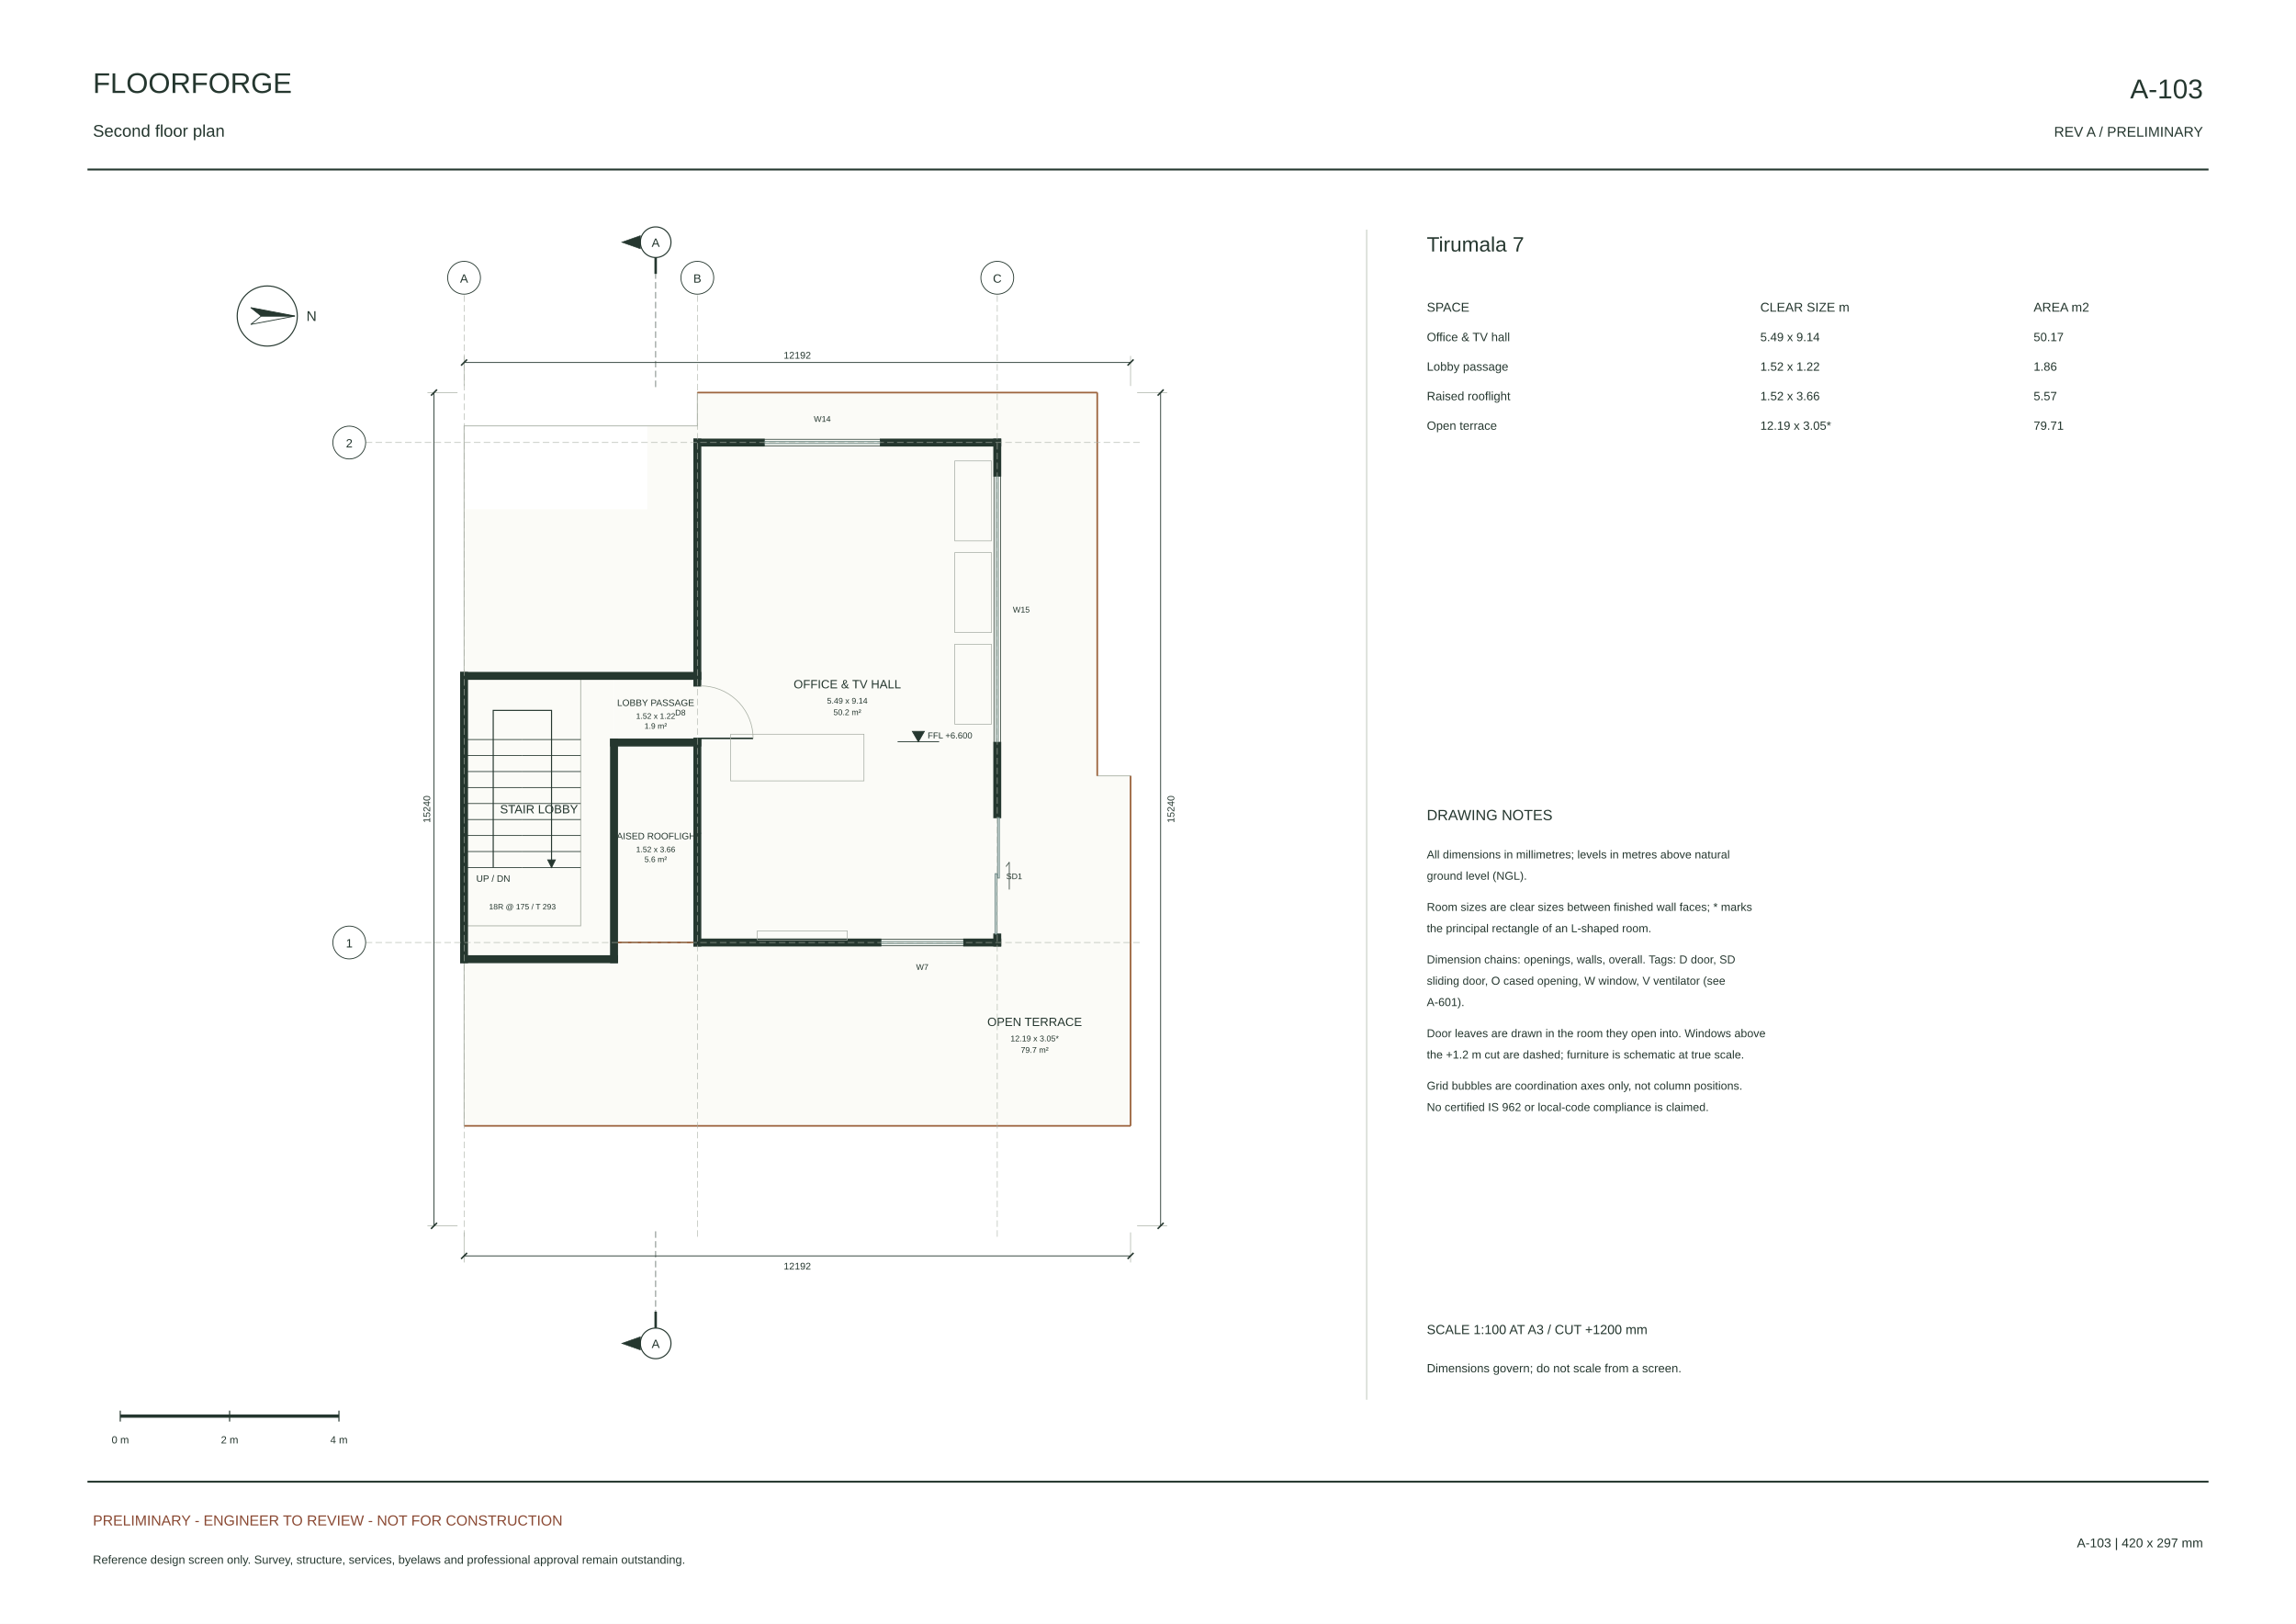
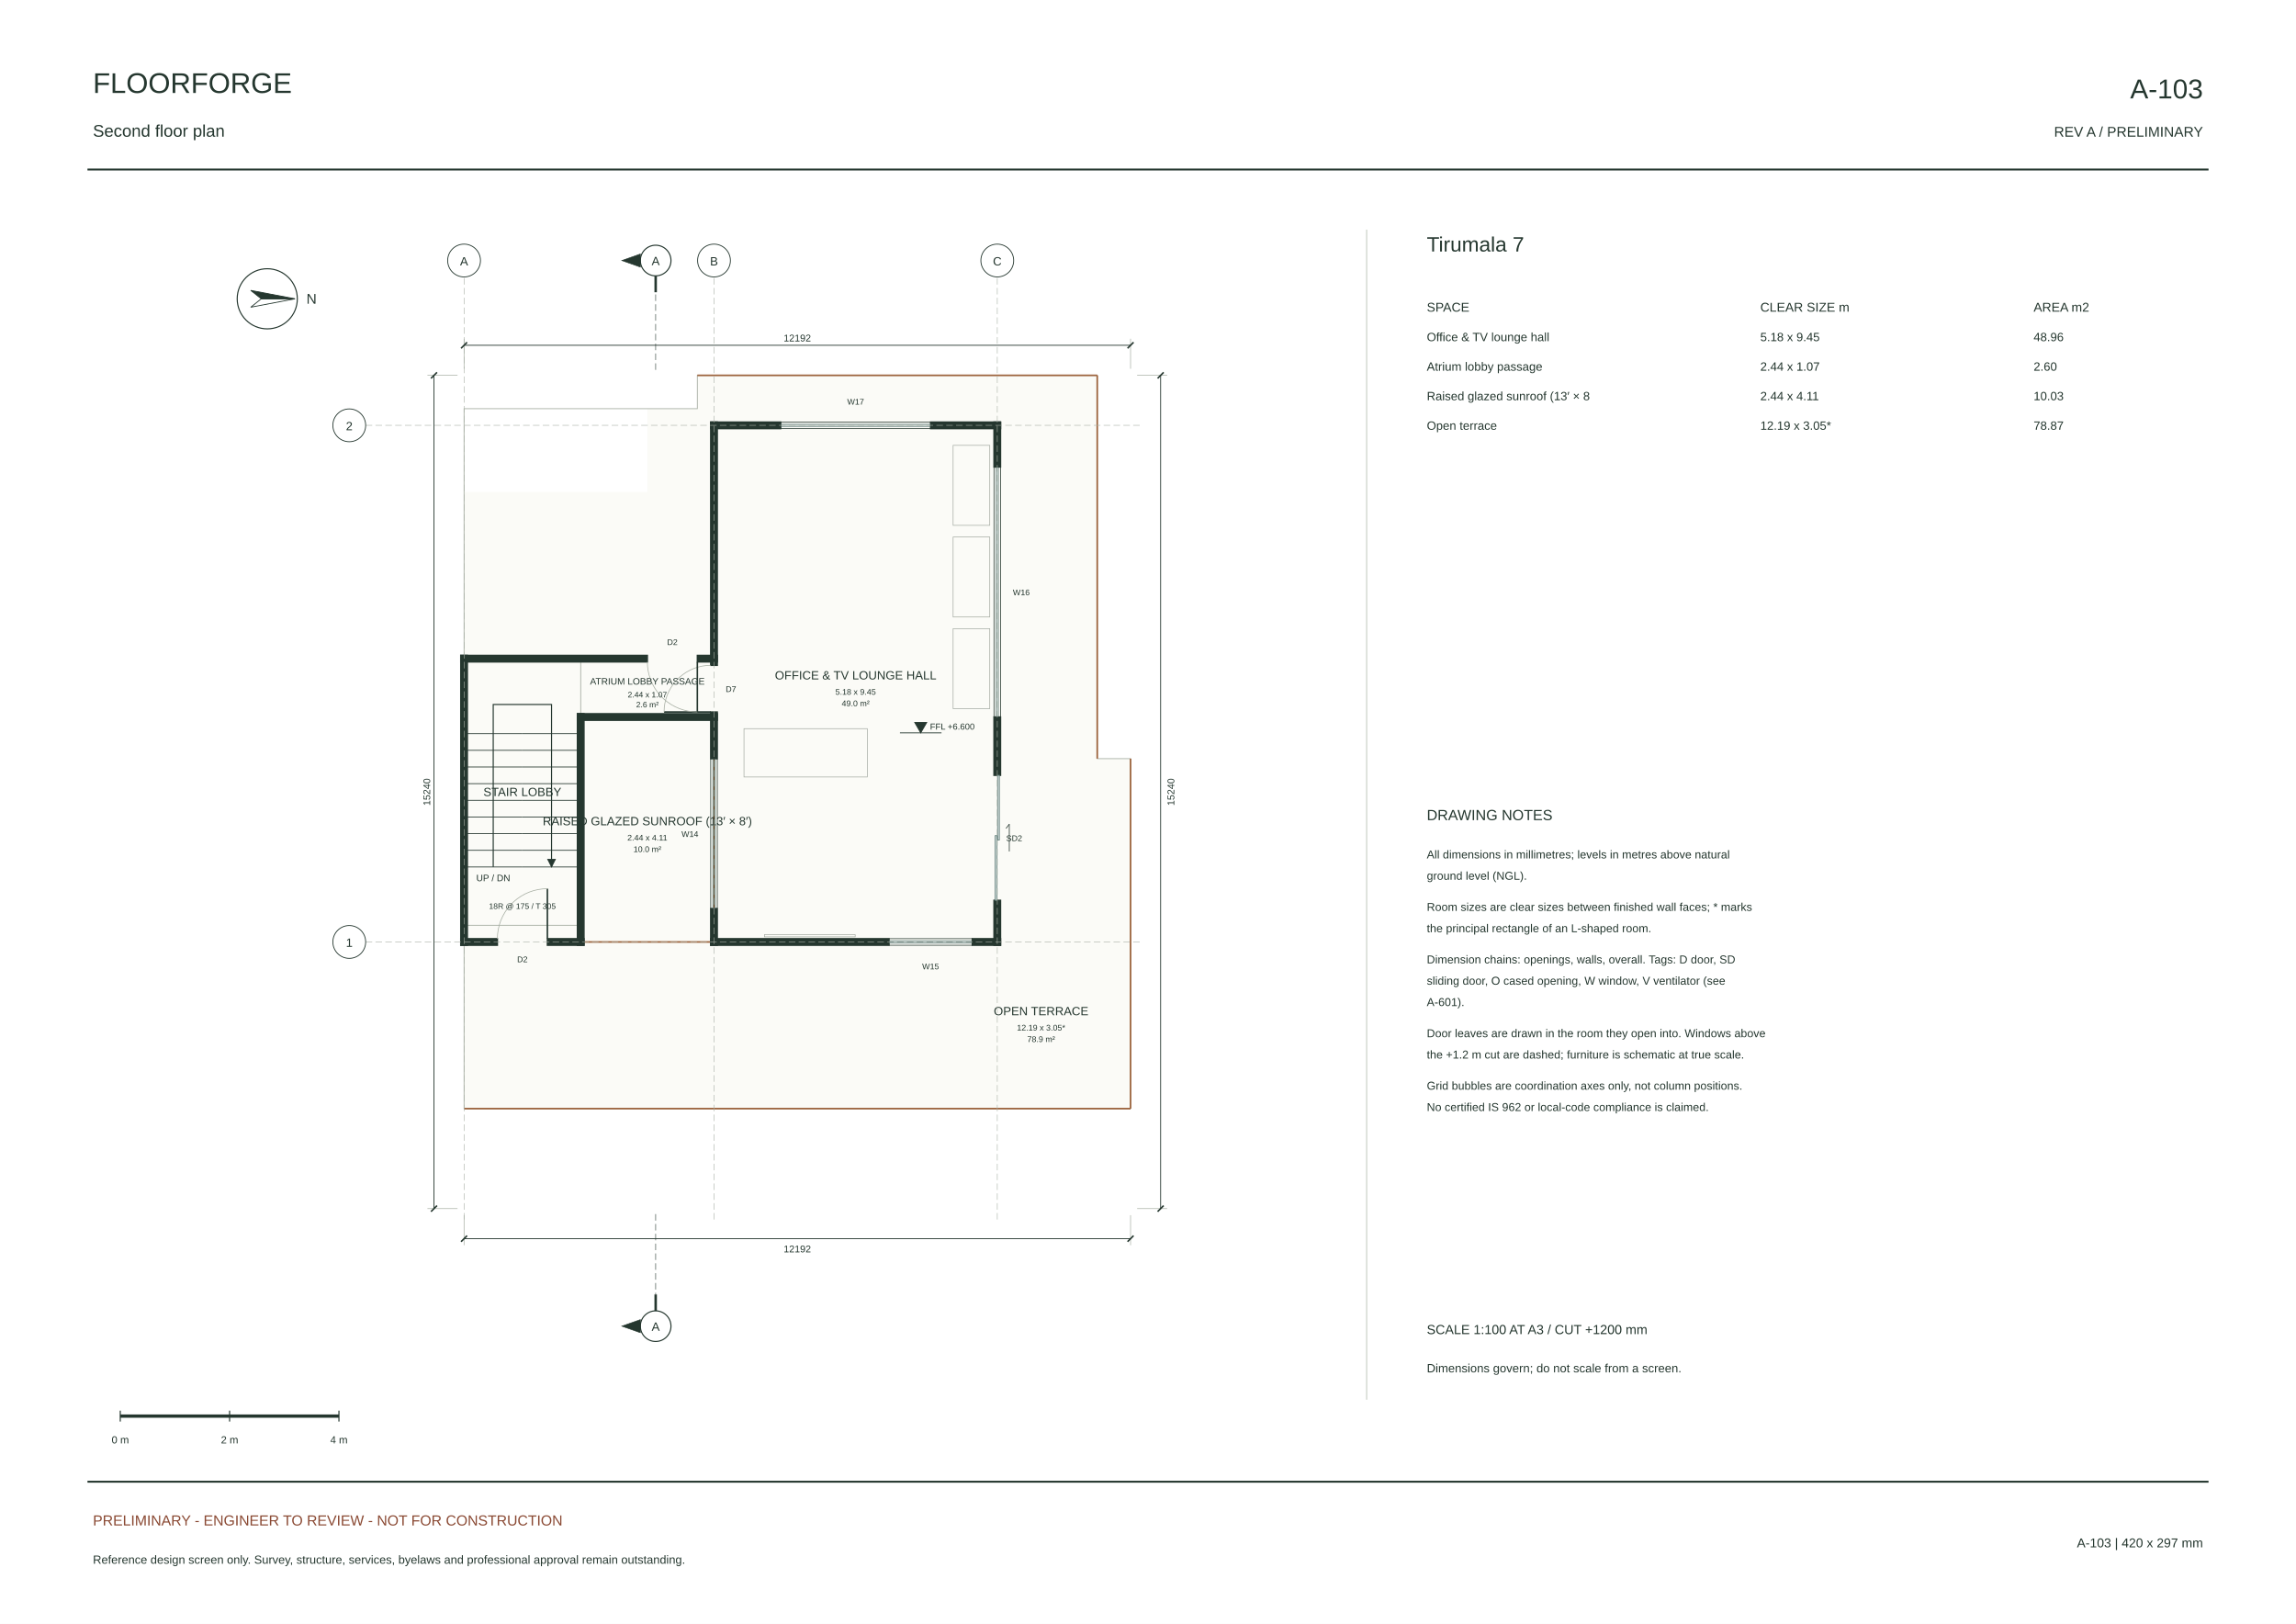
<svg xmlns="http://www.w3.org/2000/svg" width="420mm" height="297mm" viewBox="0 0 420 297">
  <rect width="420" height="297" fill="white" />
  <g font-family="Arial,Helvetica,sans-serif">
    <path d="M 16 31 H 404 M 16 271 H 404" stroke="#25372f" stroke-width=".35" />
    <text x="17" y="17" fill="#25372f" font-size="5.2" text-anchor="start">FLOORFORGE</text>
    <text x="17" y="25" fill="#25372f" font-size="3.1" text-anchor="start">Second floor plan</text>
    <text x="403" y="18" fill="#25372f" font-size="5" text-anchor="end">A-103</text>
    <text x="403" y="25" fill="#25372f" font-size="2.6" text-anchor="end">REV A / PRELIMINARY</text>
-     <polygon points="182.426,172.384 182.426,80.944 127.562,80.944 127.562,172.384" fill="#fbfbf7" stroke="none" stroke-width="0.2" />
-     <polygon points="127.562,135.808 127.562,123.616 112.322,123.616 112.322,135.808" fill="#fbfbf7" stroke="none" stroke-width="0.2" />
-     <polygon points="112.322,175.432 112.322,123.616 84.89,123.616 84.89,175.432" fill="#fbfbf7" stroke="none" stroke-width="0.2" />
-     <polygon points="127.562,172.384 127.562,135.808 112.322,135.808 112.322,172.384" fill="#fbfbf7" stroke="none" stroke-width="0.2" />
-     <polygon points="84.89,175.432 112.322,175.432 112.322,172.384 182.426,172.384 182.426,141.904 182.426,80.944 127.562,80.944 127.562,123.616 118.418,123.616 84.89,123.616 84.89,93.136 118.418,93.136 118.418,77.896 127.562,77.896 127.562,71.8 182.426,71.8 200.714,71.8 200.714,141.904 206.81,141.904 206.81,205.912 182.426,205.912 112.322,205.912 84.89,205.912" fill="#fbfbf7" stroke="none" stroke-width="0.2" />
-     <polygon points="84.89,205.912 84.89,169.336 106.226,169.336 106.226,123.616 84.89,123.616 84.89,77.896 127.562,77.896 127.562,71.8 200.714,71.8 200.714,141.904 206.81,141.904 206.81,205.912 84.89,205.912" fill="none" stroke="#a8afa4" stroke-width="0.15" />
-     <polygon points="127.562,172.384 127.562,135.808 112.322,135.808 112.322,172.384 127.562,172.384" fill="none" stroke="#25372f" stroke-width="0.2" />
-     <polyline points="127.562,135.808 127.562,172.384" fill="none" stroke="#9e653f" stroke-width="0.3" />
-     <polyline points="127.562,135.808 112.322,135.808" fill="none" stroke="#9e653f" stroke-width="0.3" />
-     <polyline points="112.322,135.808 112.322,172.384" fill="none" stroke="#9e653f" stroke-width="0.3" />
-     <polyline points="127.562,172.384 112.322,172.384" fill="none" stroke="#9e653f" stroke-width="0.3" />
-     <polyline points="206.81,205.912 84.89,205.912" fill="none" stroke="#9e653f" stroke-width="0.3" />
-     <polyline points="206.81,141.904 206.81,205.912" fill="none" stroke="#9e653f" stroke-width="0.3" />
-     <polyline points="200.714,71.8 200.714,141.904" fill="none" stroke="#9e653f" stroke-width="0.3" />
-     <polyline points="200.714,71.8 127.562,71.8" fill="none" stroke="#9e653f" stroke-width="0.3" />
-     <polygon points="183.026,80.344 183.026,81.544 161.09,81.544 161.09,80.344 182.426,80.344 183.026,80.344" fill="#25372f" stroke="#25372f" stroke-width="0.25" />
-     <polygon points="127.562,81.544 126.962,81.544 126.962,80.344 139.754,80.344 139.754,81.544 127.562,81.544" fill="#25372f" stroke="#25372f" stroke-width="0.25" />
-     <polygon points="127.562,123.016 128.162,123.016 128.162,124.216 84.89,124.216 84.29,124.216 84.29,123.016 127.562,123.016" fill="#25372f" stroke="#25372f" stroke-width="0.25" />
-     <polygon points="127.562,135.208 128.162,135.208 128.162,136.408 112.322,136.408 111.722,136.408 111.722,135.208 127.562,135.208" fill="#25372f" stroke="#25372f" stroke-width="0.25" />
-     <polygon points="183.026,171.784 183.026,172.984 176.33,172.984 176.33,171.784 182.426,171.784 183.026,171.784" fill="#25372f" stroke="#25372f" stroke-width="0.25" />
-     <polygon points="127.562,172.984 126.962,172.984 126.962,171.784 161.09,171.784 161.09,172.984 127.562,172.984" fill="#25372f" stroke="#25372f" stroke-width="0.25" />
-     <polygon points="112.322,174.832 112.922,174.832 112.922,176.032 84.89,176.032 84.29,176.032 84.29,174.832 112.322,174.832" fill="#25372f" stroke="#25372f" stroke-width="0.25" />
-     <polygon points="183.026,80.344 183.026,87.04 181.826,87.04 181.826,80.944 181.826,80.344 183.026,80.344" fill="#25372f" stroke="#25372f" stroke-width="0.25" />
-     <polygon points="183.026,149.524 181.826,149.524 181.826,135.808 183.026,135.808 183.026,149.524" fill="#25372f" stroke="#25372f" stroke-width="0.25" />
-     <polygon points="183.026,172.984 181.826,172.984 181.826,170.86 183.026,170.86 183.026,172.384 183.026,172.984" fill="#25372f" stroke="#25372f" stroke-width="0.25" />
-     <polygon points="126.962,80.344 128.162,80.344 128.162,125.445 126.962,125.445 126.962,80.944 126.962,80.344" fill="#25372f" stroke="#25372f" stroke-width="0.25" />
-     <polygon points="128.162,172.384 128.162,172.984 126.962,172.984 126.962,135.046 128.162,135.046 128.162,172.384" fill="#25372f" stroke="#25372f" stroke-width="0.25" />
-     <polygon points="111.722,135.808 111.722,135.208 112.922,135.208 112.922,175.432 112.922,176.032 111.722,176.032 111.722,135.808" fill="#25372f" stroke="#25372f" stroke-width="0.25" />
-     <polygon points="84.29,123.616 84.29,123.016 85.49,123.016 85.49,175.432 85.49,176.032 84.29,176.032 84.29,123.616" fill="#25372f" stroke="#25372f" stroke-width="0.25" />
-     <path d="M 128.162 135.046 L 137.763 135.046" fill="none" stroke="#25372f" stroke-width="0.28" />
-     <polyline points="128.162,125.445 129.048,125.486 129.926,125.608 130.79,125.811 131.63,126.093 132.442,126.451 133.216,126.883 133.948,127.384 134.63,127.951 135.257,128.578 135.824,129.26 136.325,129.992 136.757,130.766 137.115,131.578 137.397,132.418 137.6,133.282 137.722,134.16 137.763,135.046" fill="none" stroke="#a8afa4" stroke-width="0.13" />
-     <text x="124.462" y="130.845" fill="#25372f" font-size="1.5" text-anchor="middle">D8</text>
-     <polygon points="182.366,170.86 182.366,159.792 182.046,159.792 182.046,170.86" fill="#e3ebea" stroke="#5f7d78" stroke-width="0.15" />
-     <polygon points="182.806,160.592 182.806,149.524 182.486,149.524 182.486,160.592" fill="#e3ebea" stroke="#5f7d78" stroke-width="0.15" />
-     <path d="M 184.626 162.692 L 184.626 157.692" fill="none" stroke="#25372f" stroke-width="0.13" />
-     <path d="M 184.626 157.692 L 184.026 158.492" fill="none" stroke="#25372f" stroke-width="0.13" />
-     <text x="185.526" y="160.792" fill="#25372f" font-size="1.5" text-anchor="middle">SD1</text>
-     <path d="M 183.026 135.808 L 183.026 87.04" fill="none" stroke="#25372f" stroke-width="0.13" />
-     <path d="M 181.826 135.808 L 181.826 87.04" fill="none" stroke="#25372f" stroke-width="0.13" />
-     <path d="M 182.606 135.808 L 182.606 87.04" fill="none" stroke="#5f7d78" stroke-width="0.16" />
-     <path d="M 182.246 135.808 L 182.246 87.04" fill="none" stroke="#5f7d78" stroke-width="0.16" />
-     <path d="M 183.026 135.808 L 181.826 135.808" fill="none" stroke="#25372f" stroke-width="0.13" />
-     <path d="M 183.026 87.04 L 181.826 87.04" fill="none" stroke="#25372f" stroke-width="0.13" />
-     <text x="186.826" y="112.024" fill="#25372f" font-size="1.5" text-anchor="middle">W15</text>
-     <path d="M 139.754 80.344 L 161.09 80.344" fill="none" stroke="#25372f" stroke-width="0.13" />
-     <path d="M 139.754 81.544 L 161.09 81.544" fill="none" stroke="#25372f" stroke-width="0.13" />
-     <path d="M 139.754 80.764 L 161.09 80.764" fill="none" stroke="#5f7d78" stroke-width="0.16" />
-     <path d="M 139.754 81.124 L 161.09 81.124" fill="none" stroke="#5f7d78" stroke-width="0.16" />
-     <path d="M 139.754 80.344 L 139.754 81.544" fill="none" stroke="#25372f" stroke-width="0.13" />
-     <path d="M 161.09 80.344 L 161.09 81.544" fill="none" stroke="#25372f" stroke-width="0.13" />
-     <text x="150.422" y="77.144" fill="#25372f" font-size="1.5" text-anchor="middle">W14</text>
-     <path d="M 161.09 172.984 L 176.33 172.984" fill="none" stroke="#25372f" stroke-width="0.13" />
-     <path d="M 161.09 171.784 L 176.33 171.784" fill="none" stroke="#25372f" stroke-width="0.13" />
-     <path d="M 161.09 172.564 L 176.33 172.564" fill="none" stroke="#5f7d78" stroke-width="0.16" />
-     <path d="M 161.09 172.204 L 176.33 172.204" fill="none" stroke="#5f7d78" stroke-width="0.16" />
-     <path d="M 161.09 172.984 L 161.09 171.784" fill="none" stroke="#25372f" stroke-width="0.13" />
-     <path d="M 176.33 172.984 L 176.33 171.784" fill="none" stroke="#25372f" stroke-width="0.13" />
-     <text x="168.71" y="177.384" fill="#25372f" font-size="1.5" text-anchor="middle">W7</text>
-     <path d="M 84.89 158.668 L 95.558 158.668" fill="none" stroke="#25372f" stroke-width="0.14" />
-     <path d="M 95.558 158.668 L 106.226 158.668" fill="none" stroke="#25372f" stroke-width="0.14" />
-     <path d="M 84.89 155.742 L 95.558 155.742" fill="none" stroke="#25372f" stroke-width="0.14" />
-     <path d="M 95.558 155.742 L 106.226 155.742" fill="none" stroke="#25372f" stroke-width="0.14" />
-     <path d="M 84.89 152.816 L 95.558 152.816" fill="none" stroke="#25372f" stroke-width="0.14" />
-     <path d="M 95.558 152.816 L 106.226 152.816" fill="none" stroke="#25372f" stroke-width="0.14" />
-     <path d="M 84.89 149.89 L 95.558 149.89" fill="none" stroke="#25372f" stroke-width="0.14" />
-     <path d="M 95.558 149.89 L 106.226 149.89" fill="none" stroke="#25372f" stroke-width="0.14" />
-     <path d="M 84.89 146.964 L 95.558 146.964" fill="none" stroke="#25372f" stroke-width="0.14" />
-     <path d="M 95.558 146.964 L 106.226 146.964" fill="none" stroke="#25372f" stroke-width="0.14" />
-     <path d="M 84.89 144.038 L 95.558 144.038" fill="none" stroke="#25372f" stroke-width="0.14" />
-     <path d="M 95.558 144.038 L 106.226 144.038" fill="none" stroke="#25372f" stroke-width="0.14" />
-     <path d="M 84.89 141.112 L 95.558 141.112" fill="none" stroke="#25372f" stroke-width="0.14" />
-     <path d="M 95.558 141.112 L 106.226 141.112" fill="none" stroke="#25372f" stroke-width="0.14" />
-     <path d="M 84.89 138.186 L 95.558 138.186" fill="none" stroke="#25372f" stroke-width="0.14" />
-     <path d="M 95.558 138.186 L 106.226 138.186" fill="none" stroke="#25372f" stroke-width="0.14" />
-     <path d="M 84.89 135.26 L 95.558 135.26" fill="none" stroke="#25372f" stroke-width="0.14" />
-     <path d="M 95.558 135.26 L 106.226 135.26" fill="none" stroke="#25372f" stroke-width="0.14" />
-     <polyline points="90.224,158.668 90.224,129.926 100.892,129.926 100.892,158.668" fill="none" stroke="#25372f" stroke-width="0.2" />
-     <polygon points="100.192,157.268 101.592,157.268 100.892,158.668" fill="#25372f" stroke="#25372f" stroke-width="0.15" />
-     <text x="90.224" y="161.268" fill="#25372f" font-size="1.7" text-anchor="middle">UP / DN</text>
-     <text x="95.558" y="166.336" fill="#25372f" font-size="1.45" text-anchor="middle">18R @ 175 / T 293</text>
-     <polygon points="181.359,98.927 181.359,84.297 174.654,84.297 174.654,98.927" fill="none" stroke="#a3aaa1" stroke-width="0.12" />
-     <polygon points="181.359,115.691 181.359,101.061 174.654,101.061 174.654,115.691" fill="none" stroke="#a3aaa1" stroke-width="0.12" />
-     <polygon points="181.359,132.455 181.359,117.825 174.654,117.825 174.654,132.455" fill="none" stroke="#a3aaa1" stroke-width="0.12" />
-     <polygon points="158.042,142.818 158.042,134.284 133.658,134.284 133.658,142.818" fill="none" stroke="#a3aaa1" stroke-width="0.12" />
-     <polygon points="154.994,171.927 154.994,170.25 138.535,170.25 138.535,171.927" fill="none" stroke="#a3aaa1" stroke-width="0.12" />
-     <text x="154.994" y="125.894" fill="#25372f" font-size="2.2" text-anchor="middle">OFFICE &amp; TV HALL</text>
-     <text x="154.994" y="128.689" fill="#25372f" font-size="1.5" text-anchor="middle">5.49 x 9.14</text>
-     <text x="154.994" y="130.789" fill="#25372f" font-size="1.5" text-anchor="middle">50.2 m²</text>
-     <text x="119.942" y="129.117" fill="#25372f" font-size="1.7" text-anchor="middle">LOBBY PASSAGE</text>
-     <text x="119.942" y="131.467" fill="#25372f" font-size="1.45" text-anchor="middle">1.52 x 1.22</text>
-     <text x="119.942" y="133.287" fill="#25372f" font-size="1.45" text-anchor="middle">1.9 m²</text>
-     <text x="98.606" y="148.754" fill="#25372f" font-size="2.2" text-anchor="middle">STAIR LOBBY</text>
-     <text x="119.942" y="153.501" fill="#25372f" font-size="1.7" text-anchor="middle">RAISED ROOFLIGHT</text>
-     <text x="119.942" y="155.851" fill="#25372f" font-size="1.45" text-anchor="middle">1.52 x 3.66</text>
-     <text x="119.942" y="157.671" fill="#25372f" font-size="1.45" text-anchor="middle">5.6 m²</text>
-     <text x="189.266" y="187.658" fill="#25372f" font-size="2.2" text-anchor="middle">OPEN TERRACE</text>
-     <text x="189.266" y="190.453" fill="#25372f" font-size="1.5" text-anchor="middle">12.19 x 3.05*</text>
-     <text x="189.266" y="192.553" fill="#25372f" font-size="1.5" text-anchor="middle">79.7 m²</text>
-     <path d="M 84.89 225.4 L 84.89 230.9" fill="none" stroke="#a8afa4" stroke-width="0.12" />
-     <path d="M 206.81 225.4 L 206.81 230.9" fill="none" stroke="#a8afa4" stroke-width="0.12" />
-     <path d="M 84.89 229.7 L 206.81 229.7" fill="none" stroke="#25372f" stroke-width="0.15" />
-     <path d="M 84.34 230.25 L 85.44 229.15" fill="none" stroke="#25372f" stroke-width="0.28" />
-     <path d="M 206.26 230.25 L 207.36 229.15" fill="none" stroke="#25372f" stroke-width="0.28" />
-     <text x="145.85" y="232.2" fill="#25372f" font-size="1.8" text-anchor="middle">12192</text>
-     <path d="M 84.89 70.6 L 84.89 65.1" fill="none" stroke="#a8afa4" stroke-width="0.12" />
-     <path d="M 206.81 70.6 L 206.81 65.1" fill="none" stroke="#a8afa4" stroke-width="0.12" />
-     <path d="M 84.89 66.3 L 206.81 66.3" fill="none" stroke="#25372f" stroke-width="0.15" />
-     <path d="M 84.34 66.85 L 85.44 65.75" fill="none" stroke="#25372f" stroke-width="0.28" />
-     <path d="M 206.26 66.85 L 207.36 65.75" fill="none" stroke="#25372f" stroke-width="0.28" />
-     <text x="145.85" y="65.6" fill="#25372f" font-size="1.8" text-anchor="middle">12192</text>
-     <path d="M 83.69 224.2 L 78.19 224.2" fill="none" stroke="#a8afa4" stroke-width="0.12" />
-     <path d="M 83.69 71.8 L 78.19 71.8" fill="none" stroke="#a8afa4" stroke-width="0.12" />
-     <path d="M 79.39 224.2 L 79.39 71.8" fill="none" stroke="#25372f" stroke-width="0.15" />
-     <path d="M 78.84 224.75 L 79.94 223.65" fill="none" stroke="#25372f" stroke-width="0.28" />
-     <path d="M 78.84 72.35 L 79.94 71.25" fill="none" stroke="#25372f" stroke-width="0.28" />
-     <text x="78.69" y="148" fill="#25372f" font-size="1.8" text-anchor="middle" transform="rotate(-90.0 78.69 148)">15240</text>
-     <path d="M 208.01 224.2 L 213.51 224.2" fill="none" stroke="#a8afa4" stroke-width="0.12" />
-     <path d="M 208.01 71.8 L 213.51 71.8" fill="none" stroke="#a8afa4" stroke-width="0.12" />
-     <path d="M 212.31 224.2 L 212.31 71.8" fill="none" stroke="#25372f" stroke-width="0.15" />
-     <path d="M 211.76 224.75 L 212.86 223.65" fill="none" stroke="#25372f" stroke-width="0.28" />
-     <path d="M 211.76 72.35 L 212.86 71.25" fill="none" stroke="#25372f" stroke-width="0.28" />
-     <text x="214.81" y="148" fill="#25372f" font-size="1.8" text-anchor="middle" transform="rotate(-90.0 214.81 148)">15240</text>
-     <path d="M 84.89 226.2 L 84.89 53.8" fill="none" stroke="#a8afa4" stroke-width="0.1" stroke-dasharray="1.2 .6" />
-     <circle cx="84.89" cy="50.8" r="3" fill="none" stroke="#25372f" stroke-width="0.15" />
-     <text x="84.89" y="51.7" fill="#25372f" font-size="2.2" text-anchor="middle">A</text>
-     <path d="M 127.56 226.2 L 127.56 53.8" fill="none" stroke="#a8afa4" stroke-width="0.1" stroke-dasharray="1.2 .6" />
-     <circle cx="127.56" cy="50.8" r="3" fill="none" stroke="#25372f" stroke-width="0.15" />
-     <text x="127.56" y="51.7" fill="#25372f" font-size="2.2" text-anchor="middle">B</text>
-     <path d="M 182.43 226.2 L 182.43 53.8" fill="none" stroke="#a8afa4" stroke-width="0.1" stroke-dasharray="1.2 .6" />
-     <circle cx="182.43" cy="50.8" r="3" fill="none" stroke="#25372f" stroke-width="0.15" />
-     <text x="182.43" y="51.7" fill="#25372f" font-size="2.2" text-anchor="middle">C</text>
-     <path d="M 66.89 172.38 L 208.81 172.38" fill="none" stroke="#a8afa4" stroke-width="0.1" stroke-dasharray="1.2 .6" />
-     <circle cx="63.89" cy="172.38" r="3" fill="none" stroke="#25372f" stroke-width="0.15" />
-     <text x="63.89" y="173.28" fill="#25372f" font-size="2.2" text-anchor="middle">1</text>
-     <path d="M 66.89 80.94 L 208.81 80.94" fill="none" stroke="#a8afa4" stroke-width="0.1" stroke-dasharray="1.2 .6" />
-     <circle cx="63.89" cy="80.94" r="3" fill="none" stroke="#25372f" stroke-width="0.15" />
-     <text x="63.89" y="81.84" fill="#25372f" font-size="2.2" text-anchor="middle">2</text>
-     <polygon points="166.894,133.764 169.094,133.764 167.994,135.664" fill="#25372f" stroke="#25372f" stroke-width="0.15" />
-     <path d="M 164.194 135.664 L 171.794 135.664" fill="none" stroke="#25372f" stroke-width="0.15" />
-     <text x="169.694" y="135.064" fill="#25372f" font-size="1.6" text-anchor="start">FFL +6.600</text>
-     <path d="M 119.94 225.2 L 119.94 239.9" fill="none" stroke="#25372f" stroke-width="0.1" stroke-dasharray="1.2 .6" />
-     <path d="M 119.94 239.9 L 119.94 242.9" fill="none" stroke="#25372f" stroke-width="0.45" />
-     <circle cx="119.94" cy="245.7" r="2.8" fill="none" stroke="#25372f" stroke-width="0.2" />
-     <text x="119.94" y="246.55" fill="#25372f" font-size="2.2" text-anchor="middle">A</text>
-     <polygon points="117.14,246.9 113.74,245.7 117.14,244.5" fill="#25372f" stroke="#25372f" stroke-width="0.1" />
-     <path d="M 119.94 70.8 L 119.94 50.1" fill="none" stroke="#25372f" stroke-width="0.1" stroke-dasharray="1.2 .6" />
-     <path d="M 119.94 50.1 L 119.94 47.1" fill="none" stroke="#25372f" stroke-width="0.45" />
-     <circle cx="119.94" cy="44.3" r="2.8" fill="none" stroke="#25372f" stroke-width="0.2" />
-     <text x="119.94" y="45.15" fill="#25372f" font-size="2.2" text-anchor="middle">A</text>
-     <polygon points="117.14,43.1 113.74,44.3 117.14,45.5" fill="#25372f" stroke="#25372f" stroke-width="0.1" />
-     <circle cx="48.89" cy="57.8" r="5.5" fill="none" stroke="#25372f" stroke-width="0.2" />
-     <polygon points="53.95,57.8 45.865,56.26 47.79,57.8" fill="#25372f" stroke="#25372f" stroke-width="0.15" />
-     <polygon points="53.95,57.8 45.865,59.34 47.79,57.8" fill="none" stroke="#25372f" stroke-width="0.15" />
-     <text x="56.99" y="58.7" fill="#25372f" font-size="2.6" text-anchor="middle">N</text>
+     <polygon points="182.426,172.282 182.426,77.794 130.61,77.794 130.61,172.282" fill="#fbfbf7" stroke="none" stroke-width="0.2" />
+     <polygon points="130.61,131.134 130.61,120.466 106.226,120.466 106.226,131.134" fill="#fbfbf7" stroke="none" stroke-width="0.2" />
+     <polygon points="106.226,172.282 106.226,120.466 84.89,120.466 84.89,172.282" fill="#fbfbf7" stroke="none" stroke-width="0.2" />
+     <polygon points="130.61,172.282 130.61,131.134 106.226,131.134 106.226,172.282" fill="#fbfbf7" stroke="none" stroke-width="0.2" />
+     <polygon points="84.89,172.282 182.426,172.282 182.426,138.754 182.426,77.794 130.61,77.794 130.61,120.466 127.562,120.466 118.418,120.466 84.89,120.466 84.89,89.986 118.418,89.986 118.418,74.746 127.562,74.746 127.562,68.65 182.426,68.65 200.714,68.65 200.714,138.754 206.81,138.754 206.81,202.762 182.426,202.762 84.89,202.762" fill="#fbfbf7" stroke="none" stroke-width="0.2" />
+     <polygon points="84.89,202.762 84.89,169.234 106.226,169.234 106.226,172.282 130.61,172.282 130.61,131.134 106.226,131.134 106.226,120.466 84.89,120.466 84.89,74.746 127.562,74.746 127.562,68.65 200.714,68.65 200.714,138.754 206.81,138.754 206.81,202.762 84.89,202.762" fill="none" stroke="#a8afa4" stroke-width="0.15" />
+     <polyline points="130.61,131.134 130.61,172.282" fill="none" stroke="#9e653f" stroke-width="0.3" />
+     <polyline points="130.61,131.134 106.226,131.134" fill="none" stroke="#9e653f" stroke-width="0.3" />
+     <polyline points="106.226,131.134 106.226,172.282" fill="none" stroke="#9e653f" stroke-width="0.3" />
+     <polyline points="130.61,172.282 106.226,172.282" fill="none" stroke="#9e653f" stroke-width="0.3" />
+     <polyline points="206.81,202.762 84.89,202.762" fill="none" stroke="#9e653f" stroke-width="0.3" />
+     <polyline points="206.81,138.754 206.81,202.762" fill="none" stroke="#9e653f" stroke-width="0.3" />
+     <polyline points="200.714,68.65 200.714,138.754" fill="none" stroke="#9e653f" stroke-width="0.3" />
+     <polyline points="200.714,68.65 127.562,68.65" fill="none" stroke="#9e653f" stroke-width="0.3" />
+     <polygon points="183.026,77.194 183.026,78.394 170.234,78.394 170.234,77.194 182.426,77.194 183.026,77.194" fill="#25372f" stroke="#25372f" stroke-width="0.25" />
+     <polygon points="130.61,78.394 130.01,78.394 130.01,77.194 142.802,77.194 142.802,78.394 130.61,78.394" fill="#25372f" stroke="#25372f" stroke-width="0.25" />
+     <polygon points="131.21,119.866 131.21,121.066 127.562,121.066 127.562,119.866 130.61,119.866 131.21,119.866" fill="#25372f" stroke="#25372f" stroke-width="0.25" />
+     <polygon points="84.89,121.066 84.29,121.066 84.29,119.866 118.418,119.866 118.418,121.066 84.89,121.066" fill="#25372f" stroke="#25372f" stroke-width="0.25" />
+     <polygon points="130.61,130.534 131.21,130.534 131.21,131.734 106.226,131.734 105.626,131.734 105.626,130.534 130.61,130.534" fill="#25372f" stroke="#25372f" stroke-width="0.25" />
+     <polygon points="183.026,171.682 183.026,172.882 177.854,172.882 177.854,171.682 182.426,171.682 183.026,171.682" fill="#25372f" stroke="#25372f" stroke-width="0.25" />
+     <polygon points="130.61,172.882 130.01,172.882 130.01,171.682 162.614,171.682 162.614,172.882 130.61,172.882" fill="#25372f" stroke="#25372f" stroke-width="0.25" />
+     <polygon points="106.826,171.682 106.826,172.882 100.13,172.882 100.13,171.682 106.226,171.682 106.826,171.682" fill="#25372f" stroke="#25372f" stroke-width="0.25" />
+     <polygon points="84.89,172.882 84.29,172.882 84.29,171.682 90.986,171.682 90.986,172.882 84.89,172.882" fill="#25372f" stroke="#25372f" stroke-width="0.25" />
+     <polygon points="183.026,77.194 183.026,85.414 181.826,85.414 181.826,77.794 181.826,77.194 183.026,77.194" fill="#25372f" stroke="#25372f" stroke-width="0.25" />
+     <polygon points="183.026,141.802 181.826,141.802 181.826,131.134 183.026,131.134 183.026,141.802" fill="#25372f" stroke="#25372f" stroke-width="0.25" />
+     <polygon points="183.026,172.882 181.826,172.882 181.826,164.662 183.026,164.662 183.026,172.282 183.026,172.882" fill="#25372f" stroke="#25372f" stroke-width="0.25" />
+     <polygon points="131.21,77.194 131.21,121.685 130.01,121.685 130.01,77.794 130.01,77.194 131.21,77.194" fill="#25372f" stroke="#25372f" stroke-width="0.25" />
+     <polygon points="131.21,172.882 130.01,172.882 130.01,166.186 131.21,166.186 131.21,172.282 131.21,172.882" fill="#25372f" stroke="#25372f" stroke-width="0.25" />
+     <polygon points="130.01,130.22 131.21,130.22 131.21,138.754 130.01,138.754 130.01,130.22" fill="#25372f" stroke="#25372f" stroke-width="0.25" />
+     <polygon points="105.626,131.134 105.626,130.534 106.826,130.534 106.826,172.282 106.826,172.882 105.626,172.882 105.626,131.134" fill="#25372f" stroke="#25372f" stroke-width="0.25" />
+     <polygon points="84.29,120.466 84.29,119.866 85.49,119.866 85.49,172.282 85.49,172.882 84.29,172.882 84.29,120.466" fill="#25372f" stroke="#25372f" stroke-width="0.25" />
+     <path d="M 130.01 130.22 L 121.476 130.22" fill="none" stroke="#25372f" stroke-width="0.28" />
+     <polyline points="130.01,121.685 129.222,121.722 128.442,121.831 127.674,122.011 126.927,122.261 126.206,122.58 125.517,122.963 124.867,123.409 124.26,123.913 123.703,124.47 123.199,125.076 122.754,125.727 122.37,126.415 122.052,127.137 121.801,127.884 121.621,128.651 121.512,129.432 121.476,130.22" fill="none" stroke="#a8afa4" stroke-width="0.13" />
+     <text x="133.71" y="126.552" fill="#25372f" font-size="1.5" text-anchor="middle">D7</text>
+     <polygon points="182.366,164.662 182.366,152.832 182.046,152.832 182.046,164.662" fill="#e3ebea" stroke="#5f7d78" stroke-width="0.15" />
+     <polygon points="182.806,153.632 182.806,141.802 182.486,141.802 182.486,153.632" fill="#e3ebea" stroke="#5f7d78" stroke-width="0.15" />
+     <path d="M 184.626 155.732 L 184.626 150.732" fill="none" stroke="#25372f" stroke-width="0.13" />
+     <path d="M 184.626 150.732 L 184.026 151.532" fill="none" stroke="#25372f" stroke-width="0.13" />
+     <text x="185.526" y="153.832" fill="#25372f" font-size="1.5" text-anchor="middle">SD2</text>
+     <path d="M 127.562 121.066 L 127.562 130.21" fill="none" stroke="#25372f" stroke-width="0.28" />
+     <polyline points="118.418,121.066 118.457,121.91 118.574,122.746 118.767,123.568 119.035,124.369 119.377,125.142 119.788,125.88 120.265,126.576 120.805,127.226 121.402,127.823 122.052,128.363 122.748,128.84 123.486,129.251 124.259,129.593 125.06,129.861 125.882,130.054 126.718,130.171 127.562,130.21" fill="none" stroke="#a8afa4" stroke-width="0.13" />
+     <text x="122.99" y="117.966" fill="#25372f" font-size="1.5" text-anchor="middle">D2</text>
+     <path d="M 100.13 171.682 L 100.13 162.538" fill="none" stroke="#25372f" stroke-width="0.28" />
+     <polyline points="90.986,171.682 91.025,170.838 91.142,170.002 91.335,169.18 91.603,168.379 91.945,167.606 92.356,166.868 92.833,166.172 93.373,165.522 93.97,164.924 94.62,164.385 95.316,163.908 96.054,163.497 96.827,163.155 97.628,162.887 98.45,162.694 99.286,162.577 100.13,162.538" fill="none" stroke="#a8afa4" stroke-width="0.13" />
+     <text x="95.558" y="175.982" fill="#25372f" font-size="1.5" text-anchor="middle">D2</text>
+     <path d="M 183.026 131.134 L 183.026 85.414" fill="none" stroke="#25372f" stroke-width="0.13" />
+     <path d="M 181.826 131.134 L 181.826 85.414" fill="none" stroke="#25372f" stroke-width="0.13" />
+     <path d="M 182.606 131.134 L 182.606 85.414" fill="none" stroke="#5f7d78" stroke-width="0.16" />
+     <path d="M 182.246 131.134 L 182.246 85.414" fill="none" stroke="#5f7d78" stroke-width="0.16" />
+     <path d="M 183.026 131.134 L 181.826 131.134" fill="none" stroke="#25372f" stroke-width="0.13" />
+     <path d="M 183.026 85.414 L 181.826 85.414" fill="none" stroke="#25372f" stroke-width="0.13" />
+     <text x="186.826" y="108.874" fill="#25372f" font-size="1.5" text-anchor="middle">W16</text>
+     <path d="M 142.802 77.194 L 170.234 77.194" fill="none" stroke="#25372f" stroke-width="0.13" />
+     <path d="M 142.802 78.394 L 170.234 78.394" fill="none" stroke="#25372f" stroke-width="0.13" />
+     <path d="M 142.802 77.614 L 170.234 77.614" fill="none" stroke="#5f7d78" stroke-width="0.16" />
+     <path d="M 142.802 77.974 L 170.234 77.974" fill="none" stroke="#5f7d78" stroke-width="0.16" />
+     <path d="M 142.802 77.194 L 142.802 78.394" fill="none" stroke="#25372f" stroke-width="0.13" />
+     <path d="M 170.234 77.194 L 170.234 78.394" fill="none" stroke="#25372f" stroke-width="0.13" />
+     <text x="156.518" y="73.994" fill="#25372f" font-size="1.5" text-anchor="middle">W17</text>
+     <path d="M 162.614 172.882 L 177.854 172.882" fill="none" stroke="#25372f" stroke-width="0.13" />
+     <path d="M 162.614 171.682 L 177.854 171.682" fill="none" stroke="#25372f" stroke-width="0.13" />
+     <path d="M 162.614 172.462 L 177.854 172.462" fill="none" stroke="#5f7d78" stroke-width="0.16" />
+     <path d="M 162.614 172.102 L 177.854 172.102" fill="none" stroke="#5f7d78" stroke-width="0.16" />
+     <path d="M 162.614 172.882 L 162.614 171.682" fill="none" stroke="#25372f" stroke-width="0.13" />
+     <path d="M 177.854 172.882 L 177.854 171.682" fill="none" stroke="#25372f" stroke-width="0.13" />
+     <text x="170.234" y="177.282" fill="#25372f" font-size="1.5" text-anchor="middle">W15</text>
+     <path d="M 130.01 166.186 L 130.01 138.754" fill="none" stroke="#25372f" stroke-width="0.13" />
+     <path d="M 131.21 166.186 L 131.21 138.754" fill="none" stroke="#25372f" stroke-width="0.13" />
+     <path d="M 130.43 166.186 L 130.43 138.754" fill="none" stroke="#5f7d78" stroke-width="0.16" />
+     <path d="M 130.79 166.186 L 130.79 138.754" fill="none" stroke="#5f7d78" stroke-width="0.16" />
+     <path d="M 130.01 166.186 L 131.21 166.186" fill="none" stroke="#25372f" stroke-width="0.13" />
+     <path d="M 130.01 138.754 L 131.21 138.754" fill="none" stroke="#25372f" stroke-width="0.13" />
+     <text x="126.21" y="153.07" fill="#25372f" font-size="1.5" text-anchor="middle">W14</text>
+     <path d="M 84.89 158.566 L 95.558 158.566" fill="none" stroke="#25372f" stroke-width="0.14" />
+     <path d="M 95.558 158.566 L 106.226 158.566" fill="none" stroke="#25372f" stroke-width="0.14" />
+     <path d="M 84.89 155.518 L 95.558 155.518" fill="none" stroke="#25372f" stroke-width="0.14" />
+     <path d="M 95.558 155.518 L 106.226 155.518" fill="none" stroke="#25372f" stroke-width="0.14" />
+     <path d="M 84.89 152.47 L 95.558 152.47" fill="none" stroke="#25372f" stroke-width="0.14" />
+     <path d="M 95.558 152.47 L 106.226 152.47" fill="none" stroke="#25372f" stroke-width="0.14" />
+     <path d="M 84.89 149.422 L 95.558 149.422" fill="none" stroke="#25372f" stroke-width="0.14" />
+     <path d="M 95.558 149.422 L 106.226 149.422" fill="none" stroke="#25372f" stroke-width="0.14" />
+     <path d="M 84.89 146.374 L 95.558 146.374" fill="none" stroke="#25372f" stroke-width="0.14" />
+     <path d="M 95.558 146.374 L 106.226 146.374" fill="none" stroke="#25372f" stroke-width="0.14" />
+     <path d="M 84.89 143.326 L 95.558 143.326" fill="none" stroke="#25372f" stroke-width="0.14" />
+     <path d="M 95.558 143.326 L 106.226 143.326" fill="none" stroke="#25372f" stroke-width="0.14" />
+     <path d="M 84.89 140.278 L 95.558 140.278" fill="none" stroke="#25372f" stroke-width="0.14" />
+     <path d="M 95.558 140.278 L 106.226 140.278" fill="none" stroke="#25372f" stroke-width="0.14" />
+     <path d="M 84.89 137.23 L 95.558 137.23" fill="none" stroke="#25372f" stroke-width="0.14" />
+     <path d="M 95.558 137.23 L 106.226 137.23" fill="none" stroke="#25372f" stroke-width="0.14" />
+     <path d="M 84.89 134.182 L 95.558 134.182" fill="none" stroke="#25372f" stroke-width="0.14" />
+     <path d="M 95.558 134.182 L 106.226 134.182" fill="none" stroke="#25372f" stroke-width="0.14" />
+     <polyline points="90.224,158.566 90.224,128.848 100.892,128.848 100.892,158.566" fill="none" stroke="#25372f" stroke-width="0.2" />
+     <polygon points="100.192,157.166 101.592,157.166 100.892,158.566" fill="#25372f" stroke="#25372f" stroke-width="0.15" />
+     <text x="90.224" y="161.166" fill="#25372f" font-size="1.7" text-anchor="middle">UP / DN</text>
+     <text x="95.558" y="166.234" fill="#25372f" font-size="1.45" text-anchor="middle">18R @ 175 / T 305</text>
+     <polygon points="181.054,96.082 181.054,81.452 174.349,81.452 174.349,96.082" fill="none" stroke="#a3aaa1" stroke-width="0.12" />
+     <polygon points="181.054,112.846 181.054,98.216 174.349,98.216 174.349,112.846" fill="none" stroke="#a3aaa1" stroke-width="0.12" />
+     <polygon points="181.054,129.61 181.054,114.98 174.349,114.98 174.349,129.61" fill="none" stroke="#a3aaa1" stroke-width="0.12" />
+     <polygon points="158.652,142.107 158.652,133.268 136.096,133.268 136.096,142.107" fill="none" stroke="#a3aaa1" stroke-width="0.12" />
+     <polygon points="156.436,171.342 156.436,170.942 139.836,170.942 139.836,171.342" fill="none" stroke="#a3aaa1" stroke-width="0.12" />
+     <text x="156.518" y="124.268" fill="#25372f" font-size="2.2" text-anchor="middle">OFFICE &amp; TV LOUNGE HALL</text>
+     <text x="156.518" y="127.063" fill="#25372f" font-size="1.5" text-anchor="middle">5.18 x 9.45</text>
+     <text x="156.518" y="129.163" fill="#25372f" font-size="1.5" text-anchor="middle">49.0 m²</text>
+     <text x="118.418" y="125.205" fill="#25372f" font-size="1.7" text-anchor="middle">ATRIUM LOBBY PASSAGE</text>
+     <text x="118.418" y="127.555" fill="#25372f" font-size="1.45" text-anchor="middle">2.44 x 1.07</text>
+     <text x="118.418" y="129.375" fill="#25372f" font-size="1.45" text-anchor="middle">2.6 m²</text>
+     <text x="95.558" y="145.604" fill="#25372f" font-size="2.2" text-anchor="middle">STAIR LOBBY</text>
+     <text x="118.418" y="150.938" fill="#25372f" font-size="2.2" text-anchor="middle">RAISED GLAZED SUNROOF (13′ × 8′)</text>
+     <text x="118.418" y="153.733" fill="#25372f" font-size="1.5" text-anchor="middle">2.44 x 4.11</text>
+     <text x="118.418" y="155.833" fill="#25372f" font-size="1.5" text-anchor="middle">10.0 m²</text>
+     <text x="190.445" y="185.686" fill="#25372f" font-size="2.2" text-anchor="middle">OPEN TERRACE</text>
+     <text x="190.445" y="188.481" fill="#25372f" font-size="1.5" text-anchor="middle">12.19 x 3.05*</text>
+     <text x="190.445" y="190.581" fill="#25372f" font-size="1.5" text-anchor="middle">78.9 m²</text>
+     <path d="M 84.89 222.25 L 84.89 227.75" fill="none" stroke="#a8afa4" stroke-width="0.12" />
+     <path d="M 206.81 222.25 L 206.81 227.75" fill="none" stroke="#a8afa4" stroke-width="0.12" />
+     <path d="M 84.89 226.55 L 206.81 226.55" fill="none" stroke="#25372f" stroke-width="0.15" />
+     <path d="M 84.34 227.1 L 85.44 226" fill="none" stroke="#25372f" stroke-width="0.28" />
+     <path d="M 206.26 227.1 L 207.36 226" fill="none" stroke="#25372f" stroke-width="0.28" />
+     <text x="145.85" y="229.05" fill="#25372f" font-size="1.8" text-anchor="middle">12192</text>
+     <path d="M 84.89 67.45 L 84.89 61.95" fill="none" stroke="#a8afa4" stroke-width="0.12" />
+     <path d="M 206.81 67.45 L 206.81 61.95" fill="none" stroke="#a8afa4" stroke-width="0.12" />
+     <path d="M 84.89 63.15 L 206.81 63.15" fill="none" stroke="#25372f" stroke-width="0.15" />
+     <path d="M 84.34 63.7 L 85.44 62.6" fill="none" stroke="#25372f" stroke-width="0.28" />
+     <path d="M 206.26 63.7 L 207.36 62.6" fill="none" stroke="#25372f" stroke-width="0.28" />
+     <text x="145.85" y="62.45" fill="#25372f" font-size="1.8" text-anchor="middle">12192</text>
+     <path d="M 83.69 221.05 L 78.19 221.05" fill="none" stroke="#a8afa4" stroke-width="0.12" />
+     <path d="M 83.69 68.65 L 78.19 68.65" fill="none" stroke="#a8afa4" stroke-width="0.12" />
+     <path d="M 79.39 221.05 L 79.39 68.65" fill="none" stroke="#25372f" stroke-width="0.15" />
+     <path d="M 78.84 221.6 L 79.94 220.5" fill="none" stroke="#25372f" stroke-width="0.28" />
+     <path d="M 78.84 69.2 L 79.94 68.1" fill="none" stroke="#25372f" stroke-width="0.28" />
+     <text x="78.69" y="144.85" fill="#25372f" font-size="1.8" text-anchor="middle" transform="rotate(-90.0 78.69 144.85)">15240</text>
+     <path d="M 208.01 221.05 L 213.51 221.05" fill="none" stroke="#a8afa4" stroke-width="0.12" />
+     <path d="M 208.01 68.65 L 213.51 68.65" fill="none" stroke="#a8afa4" stroke-width="0.12" />
+     <path d="M 212.31 221.05 L 212.31 68.65" fill="none" stroke="#25372f" stroke-width="0.15" />
+     <path d="M 211.76 221.6 L 212.86 220.5" fill="none" stroke="#25372f" stroke-width="0.28" />
+     <path d="M 211.76 69.2 L 212.86 68.1" fill="none" stroke="#25372f" stroke-width="0.28" />
+     <text x="214.81" y="144.85" fill="#25372f" font-size="1.8" text-anchor="middle" transform="rotate(-90.0 214.81 144.85)">15240</text>
+     <path d="M 84.89 223.05 L 84.89 50.65" fill="none" stroke="#a8afa4" stroke-width="0.1" stroke-dasharray="1.2 .6" />
+     <circle cx="84.89" cy="47.65" r="3" fill="none" stroke="#25372f" stroke-width="0.15" />
+     <text x="84.89" y="48.55" fill="#25372f" font-size="2.2" text-anchor="middle">A</text>
+     <path d="M 130.61 223.05 L 130.61 50.65" fill="none" stroke="#a8afa4" stroke-width="0.1" stroke-dasharray="1.2 .6" />
+     <circle cx="130.61" cy="47.65" r="3" fill="none" stroke="#25372f" stroke-width="0.15" />
+     <text x="130.61" y="48.55" fill="#25372f" font-size="2.2" text-anchor="middle">B</text>
+     <path d="M 182.43 223.05 L 182.43 50.65" fill="none" stroke="#a8afa4" stroke-width="0.1" stroke-dasharray="1.2 .6" />
+     <circle cx="182.43" cy="47.65" r="3" fill="none" stroke="#25372f" stroke-width="0.15" />
+     <text x="182.43" y="48.55" fill="#25372f" font-size="2.2" text-anchor="middle">C</text>
+     <path d="M 66.89 172.28 L 208.81 172.28" fill="none" stroke="#a8afa4" stroke-width="0.1" stroke-dasharray="1.2 .6" />
+     <circle cx="63.89" cy="172.28" r="3" fill="none" stroke="#25372f" stroke-width="0.15" />
+     <text x="63.89" y="173.18" fill="#25372f" font-size="2.2" text-anchor="middle">1</text>
+     <path d="M 66.89 77.79 L 208.81 77.79" fill="none" stroke="#a8afa4" stroke-width="0.1" stroke-dasharray="1.2 .6" />
+     <circle cx="63.89" cy="77.79" r="3" fill="none" stroke="#25372f" stroke-width="0.15" />
+     <text x="63.89" y="78.69" fill="#25372f" font-size="2.2" text-anchor="middle">2</text>
+     <polygon points="167.326,132.138 169.526,132.138 168.426,134.038" fill="#25372f" stroke="#25372f" stroke-width="0.15" />
+     <path d="M 164.626 134.038 L 172.226 134.038" fill="none" stroke="#25372f" stroke-width="0.15" />
+     <text x="170.126" y="133.438" fill="#25372f" font-size="1.6" text-anchor="start">FFL +6.600</text>
+     <path d="M 119.94 222.05 L 119.94 236.75" fill="none" stroke="#25372f" stroke-width="0.1" stroke-dasharray="1.2 .6" />
+     <path d="M 119.94 236.75 L 119.94 239.75" fill="none" stroke="#25372f" stroke-width="0.45" />
+     <circle cx="119.94" cy="242.55" r="2.8" fill="none" stroke="#25372f" stroke-width="0.2" />
+     <text x="119.94" y="243.4" fill="#25372f" font-size="2.2" text-anchor="middle">A</text>
+     <polygon points="117.14,243.75 113.74,242.55 117.14,241.35" fill="#25372f" stroke="#25372f" stroke-width="0.1" />
+     <path d="M 119.94 67.65 L 119.94 53.45" fill="none" stroke="#25372f" stroke-width="0.1" stroke-dasharray="1.2 .6" />
+     <path d="M 119.94 53.45 L 119.94 50.45" fill="none" stroke="#25372f" stroke-width="0.45" />
+     <circle cx="119.94" cy="47.65" r="2.8" fill="none" stroke="#25372f" stroke-width="0.2" />
+     <text x="119.94" y="48.5" fill="#25372f" font-size="2.2" text-anchor="middle">A</text>
+     <polygon points="117.14,46.45 113.74,47.65 117.14,48.85" fill="#25372f" stroke="#25372f" stroke-width="0.1" />
+     <circle cx="48.89" cy="54.65" r="5.5" fill="none" stroke="#25372f" stroke-width="0.2" />
+     <polygon points="53.95,54.65 45.865,53.11 47.79,54.65" fill="#25372f" stroke="#25372f" stroke-width="0.15" />
+     <polygon points="53.95,54.65 45.865,56.19 47.79,54.65" fill="none" stroke="#25372f" stroke-width="0.15" />
+     <text x="56.99" y="55.55" fill="#25372f" font-size="2.6" text-anchor="middle">N</text>
    <path d="M 250 42 V 256" stroke="#c9d0c7" stroke-width=".2" />
    <text x="261" y="46" fill="#25372f" font-size="3.8" text-anchor="start">Tirumala 7</text>
    <text x="261" y="57" fill="#25372f" font-size="2.35" text-anchor="start">SPACE</text>
    <text x="322" y="57" fill="#25372f" font-size="2.35" text-anchor="start">CLEAR SIZE m</text>
    <text x="372" y="57" fill="#25372f" font-size="2.35" text-anchor="start">AREA m2</text>
-     <text x="261" y="62.4" fill="#25372f" font-size="2.2" text-anchor="start">Office &amp; TV hall</text>
-     <text x="322" y="62.4" fill="#25372f" font-size="2.2" text-anchor="start">5.49 x 9.14</text>
-     <text x="372" y="62.4" fill="#25372f" font-size="2.2" text-anchor="start">50.17</text>
-     <text x="261" y="67.8" fill="#25372f" font-size="2.2" text-anchor="start">Lobby passage</text>
-     <text x="322" y="67.8" fill="#25372f" font-size="2.2" text-anchor="start">1.52 x 1.22</text>
-     <text x="372" y="67.8" fill="#25372f" font-size="2.2" text-anchor="start">1.86</text>
-     <text x="261" y="73.2" fill="#25372f" font-size="2.2" text-anchor="start">Raised rooflight</text>
-     <text x="322" y="73.2" fill="#25372f" font-size="2.2" text-anchor="start">1.52 x 3.66</text>
-     <text x="372" y="73.2" fill="#25372f" font-size="2.2" text-anchor="start">5.57</text>
+     <text x="261" y="62.4" fill="#25372f" font-size="2.2" text-anchor="start">Office &amp; TV lounge hall</text>
+     <text x="322" y="62.4" fill="#25372f" font-size="2.2" text-anchor="start">5.18 x 9.45</text>
+     <text x="372" y="62.4" fill="#25372f" font-size="2.2" text-anchor="start">48.96</text>
+     <text x="261" y="67.8" fill="#25372f" font-size="2.2" text-anchor="start">Atrium lobby passage</text>
+     <text x="322" y="67.8" fill="#25372f" font-size="2.2" text-anchor="start">2.44 x 1.07</text>
+     <text x="372" y="67.8" fill="#25372f" font-size="2.2" text-anchor="start">2.60</text>
+     <text x="261" y="73.2" fill="#25372f" font-size="2.2" text-anchor="start">Raised glazed sunroof (13′ × 8</text>
+     <text x="322" y="73.2" fill="#25372f" font-size="2.2" text-anchor="start">2.44 x 4.11</text>
+     <text x="372" y="73.2" fill="#25372f" font-size="2.2" text-anchor="start">10.03</text>
    <text x="261" y="78.6" fill="#25372f" font-size="2.2" text-anchor="start">Open terrace</text>
    <text x="322" y="78.6" fill="#25372f" font-size="2.2" text-anchor="start">12.19 x 3.05*</text>
-     <text x="372" y="78.6" fill="#25372f" font-size="2.2" text-anchor="start">79.71</text>
+     <text x="372" y="78.6" fill="#25372f" font-size="2.2" text-anchor="start">78.87</text>
    <text x="261" y="150" fill="#25372f" font-size="2.7" text-anchor="start">DRAWING NOTES</text>
    <text x="261" y="157" fill="#25372f" font-size="2.1" text-anchor="start">All dimensions in millimetres; levels in metres above natural</text>
    <text x="261" y="160.9" fill="#25372f" font-size="2.1" text-anchor="start">ground level (NGL).</text>
    <text x="261" y="166.6" fill="#25372f" font-size="2.1" text-anchor="start">Room sizes are clear sizes between finished wall faces; * marks</text>
    <text x="261" y="170.5" fill="#25372f" font-size="2.1" text-anchor="start">the principal rectangle of an L-shaped room.</text>
    <text x="261" y="176.2" fill="#25372f" font-size="2.1" text-anchor="start">Dimension chains: openings, walls, overall. Tags: D door, SD</text>
    <text x="261" y="180.1" fill="#25372f" font-size="2.1" text-anchor="start">sliding door, O cased opening, W window, V ventilator (see</text>
    <text x="261" y="184" fill="#25372f" font-size="2.1" text-anchor="start">A-601).</text>
    <text x="261" y="189.7" fill="#25372f" font-size="2.1" text-anchor="start">Door leaves are drawn in the room they open into. Windows above</text>
    <text x="261" y="193.6" fill="#25372f" font-size="2.1" text-anchor="start">the +1.2 m cut are dashed; furniture is schematic at true scale.</text>
    <text x="261" y="199.3" fill="#25372f" font-size="2.1" text-anchor="start">Grid bubbles are coordination axes only, not column positions.</text>
    <text x="261" y="203.2" fill="#25372f" font-size="2.1" text-anchor="start">No certified IS 962 or local-code compliance is claimed.</text>
    <text x="261" y="244" fill="#25372f" font-size="2.4" text-anchor="start">SCALE 1:100 AT A3 / CUT +1200 mm</text>
    <text x="261" y="251" fill="#25372f" font-size="2.2" text-anchor="start">Dimensions govern; do not scale from a screen.</text>
    <path d="M 22 259 H 62.0" stroke="#25372f" stroke-width=".6" />
    <path d="M 22.0 258 V 260" stroke="#25372f" stroke-width=".2" />
    <text x="22" y="264" fill="#25372f" font-size="1.9" text-anchor="middle">0 m</text>
    <path d="M 42.0 258 V 260" stroke="#25372f" stroke-width=".2" />
    <text x="42" y="264" fill="#25372f" font-size="1.9" text-anchor="middle">2 m</text>
    <path d="M 62.0 258 V 260" stroke="#25372f" stroke-width=".2" />
    <text x="62" y="264" fill="#25372f" font-size="1.9" text-anchor="middle">4 m</text>
    <text x="17" y="279" fill="#8a4933" font-size="2.65" text-anchor="start">PRELIMINARY - ENGINEER TO REVIEW - NOT FOR CONSTRUCTION</text>
    <text x="17" y="286" fill="#25372f" font-size="2.15" text-anchor="start">Reference design screen only. Survey, structure, services, byelaws and professional approval remain outstanding.</text>
    <text x="403" y="283" fill="#25372f" font-size="2.35" text-anchor="end">A-103  |  420 x 297 mm</text>
  </g>
</svg>
